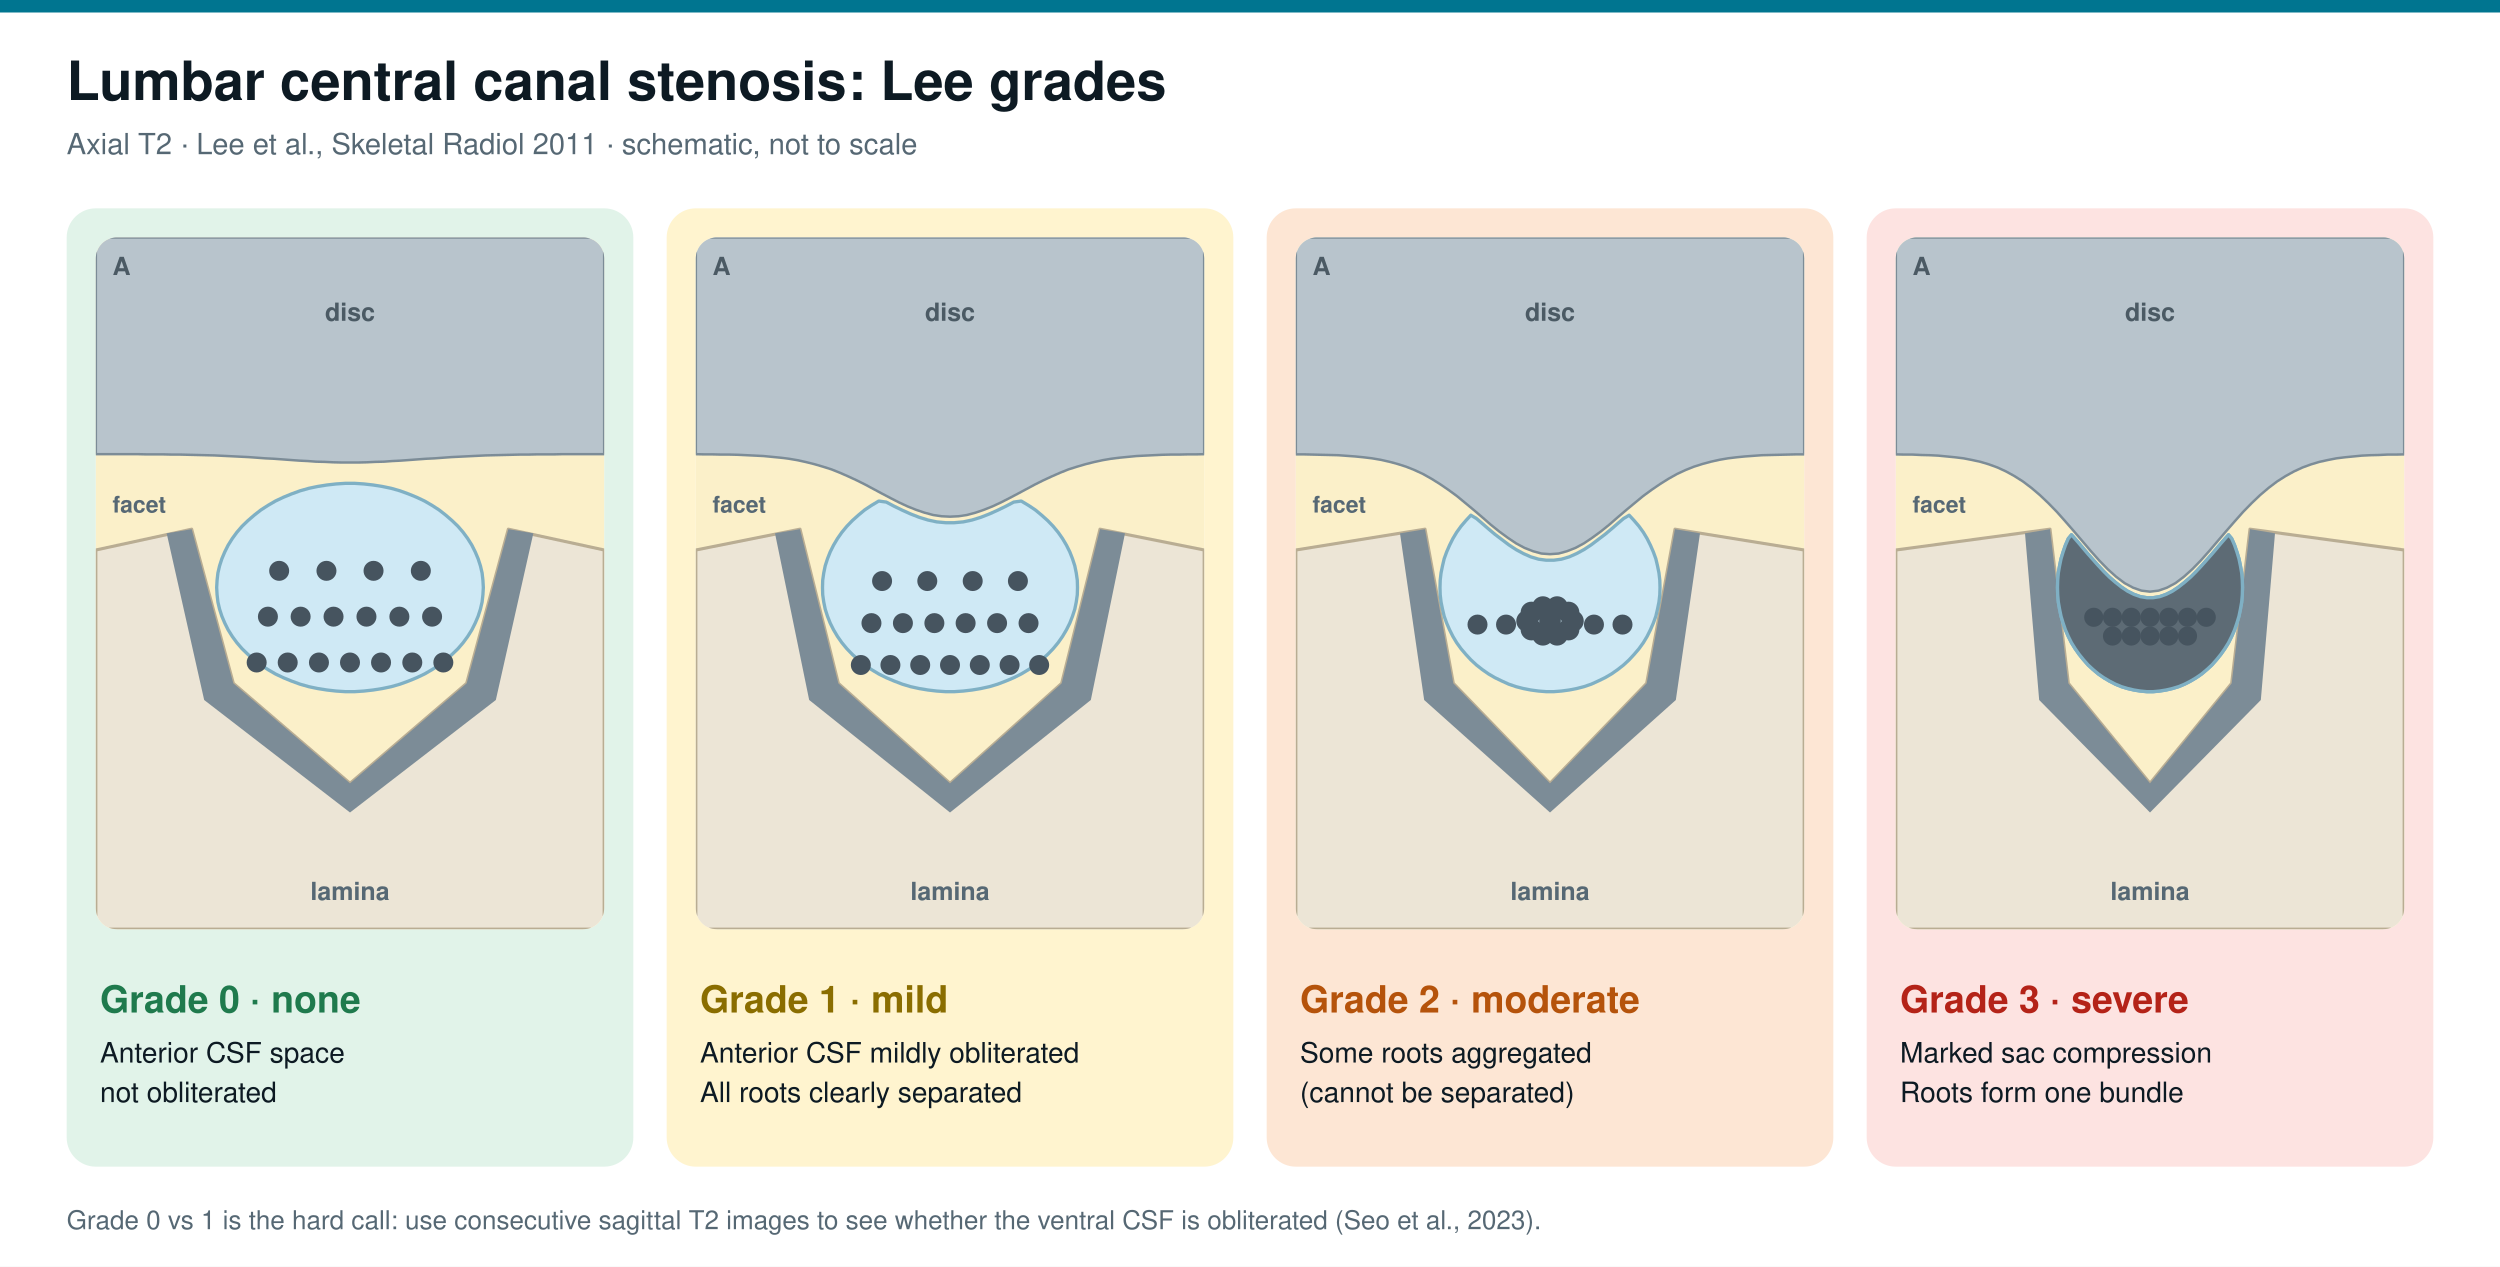
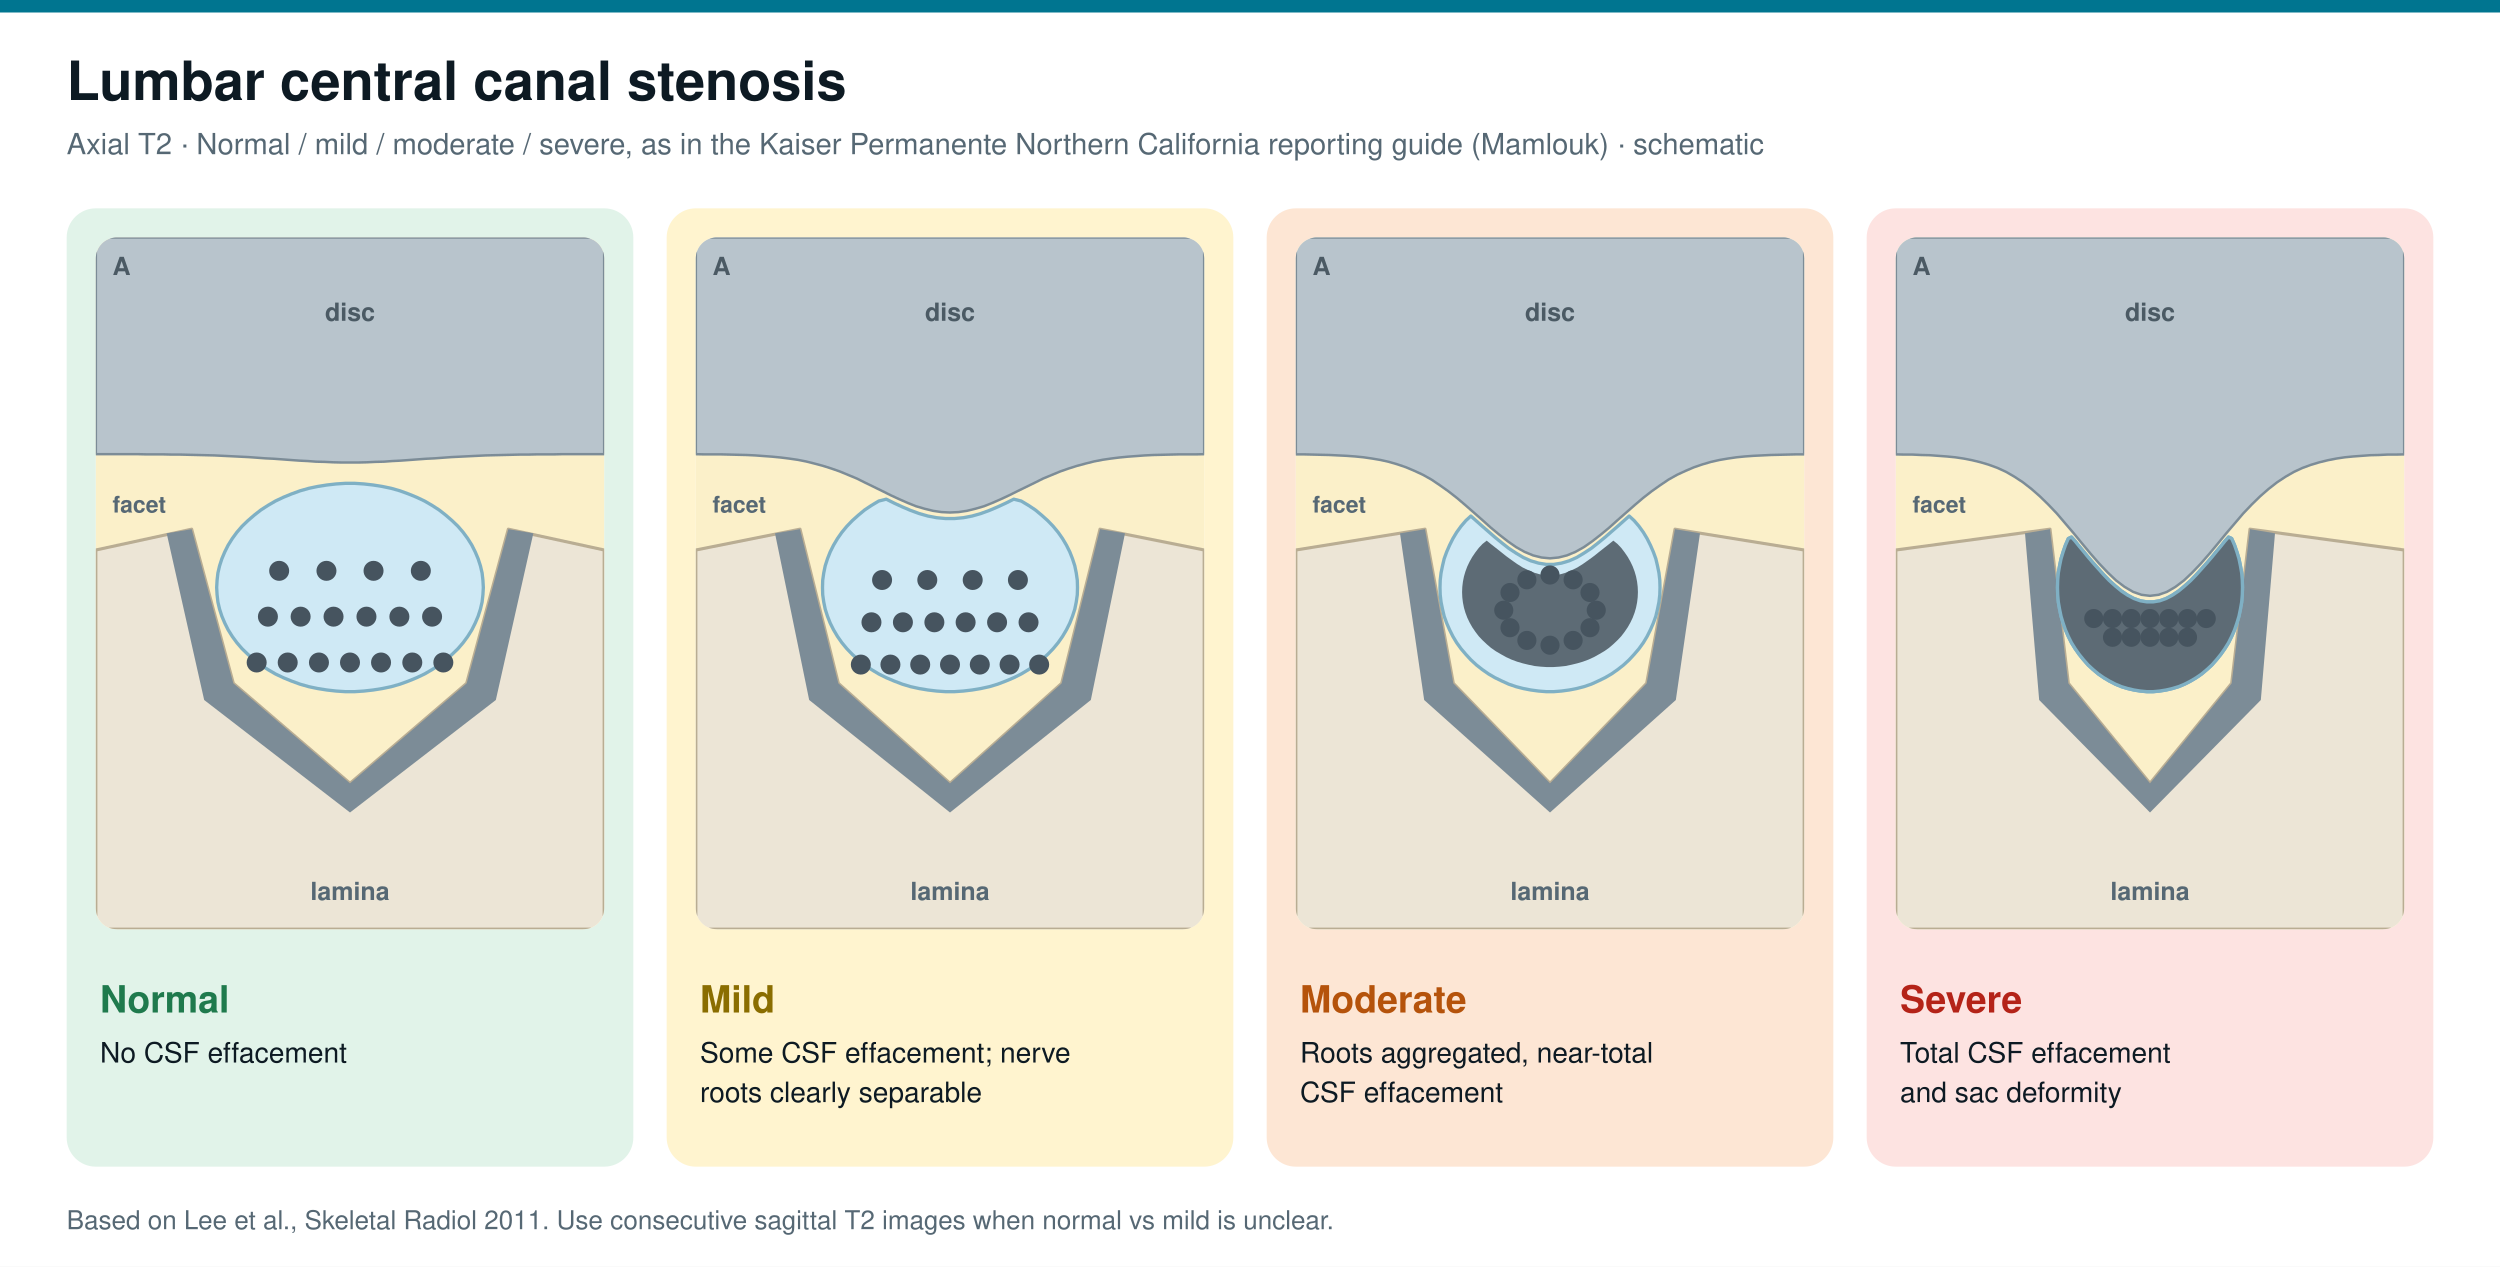
<svg xmlns="http://www.w3.org/2000/svg" viewBox="0 0 1200 608" width="1200" height="608">
  <rect width="1200" height="608" fill="#ffffff" />
  <rect width="1200" height="6" fill="#007590" />
-   <text x="32.0" y="48.0" font-family="Helvetica Neue, Helvetica, Arial, sans-serif" font-size="26" font-weight="700" fill="#0d1a23" text-anchor="start">Lumbar central canal stenosis: Lee grades</text>
-   <text x="32.0" y="74.0" font-family="Helvetica Neue, Helvetica, Arial, sans-serif" font-size="14" font-weight="400" fill="#566874" text-anchor="start">Axial T2 · Lee et al., Skeletal Radiol 2011 · schematic, not to scale</text>
+   <text x="32.0" y="48.0" font-family="Helvetica Neue, Helvetica, Arial, sans-serif" font-size="26" font-weight="700" fill="#0d1a23" text-anchor="start">Lumbar central canal stenosis</text>
+   <text x="32.0" y="74.0" font-family="Helvetica Neue, Helvetica, Arial, sans-serif" font-size="14" font-weight="400" fill="#566874" text-anchor="start">Axial T2 · Normal / mild / moderate / severe, as in the Kaiser Permanente Northern California reporting guide (Mamlouk) · schematic</text>
  <rect x="32.0" y="100" width="272.0" height="460" rx="14" fill="#e1f3e9" />
  <rect x="46.0" y="114" width="244.0" height="332" rx="10" fill="#ffffff" />
  <clipPath id="clip0">
    <rect x="46.0" y="114" width="244.0" height="332" rx="10" />
  </clipPath>
  <g clip-path="url(#clip0)">
    <rect x="46.0" y="114.0" width="244.0" height="332.0" fill="#fbf0c9" />
    <path d="M46.0,114.0 L46.0,218.0 L50.1,218.0 L54.1,218.0 L58.2,218.0 L62.3,218.0 L66.3,218.0 L70.4,218.1 L74.5,218.1 L78.5,218.1 L82.6,218.2 L86.7,218.2 L90.7,218.3 L94.8,218.4 L98.9,218.5 L102.9,218.6 L107.0,218.8 L111.1,219.0 L115.1,219.2 L119.2,219.4 L123.3,219.7 L127.3,220.0 L131.4,220.2 L135.5,220.5 L139.5,220.8 L143.6,221.1 L147.7,221.3 L151.7,221.6 L155.8,221.7 L159.9,221.9 L163.9,222.0 L168.0,222.0 L172.1,222.0 L176.1,221.9 L180.2,221.7 L184.3,221.6 L188.3,221.3 L192.4,221.1 L196.5,220.8 L200.5,220.5 L204.6,220.2 L208.7,220.0 L212.7,219.7 L216.8,219.4 L220.9,219.2 L224.9,219.0 L229.0,218.8 L233.1,218.6 L237.1,218.5 L241.2,218.4 L245.3,218.3 L249.3,218.2 L253.4,218.2 L257.5,218.1 L261.5,218.1 L265.6,218.1 L269.7,218.0 L273.7,218.0 L277.8,218.0 L281.9,218.0 L285.9,218.0 L290.0,218.0 L290.0,114.0 Z" fill="#b8c4cc" stroke="#7c8c97" stroke-width="1.2" stroke-linejoin="round" />
    <text x="168.0" y="154.0" font-family="Helvetica Neue, Helvetica, Arial, sans-serif" font-size="12" font-weight="600" fill="#4b5a64" text-anchor="middle">disc</text>
    <path d="M46.0,264.0 L92.0,254.0 L112.0,328.0 L168.0,376.0 L224.0,328.0 L244.0,254.0 L290.0,264.0 L290.0,446.0 L46.0,446.0 Z" fill="#ece5d6" stroke="#b9ad93" stroke-width="1.5" stroke-linejoin="round" />
    <path d="M92.0,254.0 L112.0,328.0 L168.0,376.0 L224.0,328.0 L244.0,254.0 L256.0,256.0 L238.0,336.0 L168.0,390.0 L98.0,336.0 L80.0,256.0 Z" fill="#7c8c97" stroke="none" stroke-width="1.5" stroke-linejoin="round" />
    <text x="168.0" y="432.0" font-family="Helvetica Neue, Helvetica, Arial, sans-serif" font-size="12" font-weight="600" fill="#566874" text-anchor="middle">lamina</text>
    <text x="54.0" y="246.0" font-family="Helvetica Neue, Helvetica, Arial, sans-serif" font-size="11" font-weight="600" fill="#566874" text-anchor="start">facet</text>
    <path d="M232.0,282.0 L231.8,285.5 L231.4,289.0 L230.6,292.4 L229.5,295.8 L228.1,299.1 L226.5,302.3 L224.5,305.5 L222.3,308.5 L219.8,311.4 L217.0,314.1 L214.0,316.7 L210.8,319.2 L207.4,321.4 L203.8,323.5 L200.0,325.3 L196.1,326.9 L192.0,328.4 L187.8,329.6 L183.5,330.5 L179.1,331.2 L174.7,331.7 L170.2,332.0 L165.8,332.0 L161.3,331.7 L156.9,331.2 L152.5,330.5 L148.2,329.6 L144.0,328.4 L139.9,326.9 L136.0,325.3 L132.2,323.5 L128.6,321.4 L125.2,319.2 L122.0,316.7 L119.0,314.1 L116.2,311.4 L113.7,308.5 L111.5,305.5 L109.5,302.3 L107.9,299.1 L106.5,295.8 L105.4,292.4 L104.6,289.0 L104.2,285.5 L104.0,282.0 L104.2,278.5 L104.6,275.0 L105.4,271.6 L106.5,268.2 L107.9,264.9 L109.5,261.7 L111.5,258.5 L113.7,255.5 L116.2,252.6 L119.0,249.9 L122.0,247.3 L125.2,244.8 L128.6,242.6 L132.2,240.5 L136.0,238.7 L139.9,237.1 L144.0,235.6 L148.2,234.4 L152.5,233.5 L156.9,232.8 L161.3,232.3 L165.8,232.0 L170.2,232.0 L174.7,232.3 L179.1,232.8 L183.5,233.5 L187.8,234.4 L192.0,235.6 L196.1,237.1 L200.0,238.7 L203.8,240.5 L207.4,242.6 L210.8,244.8 L214.0,247.3 L217.0,249.9 L219.8,252.6 L222.3,255.5 L224.5,258.5 L226.5,261.7 L228.1,264.9 L229.5,268.2 L230.6,271.6 L231.4,275.0 L231.8,278.5 Z" fill="#cfe9f5" stroke="#7fb0c4" stroke-width="1.6" stroke-linejoin="round" />
    <circle cx="123.2" cy="318.0" r="4.8" fill="#46545f" />
    <circle cx="138.1" cy="318.0" r="4.8" fill="#46545f" />
    <circle cx="153.1" cy="318.0" r="4.8" fill="#46545f" />
    <circle cx="168.0" cy="318.0" r="4.8" fill="#46545f" />
    <circle cx="182.9" cy="318.0" r="4.8" fill="#46545f" />
    <circle cx="197.9" cy="318.0" r="4.8" fill="#46545f" />
    <circle cx="212.8" cy="318.0" r="4.8" fill="#46545f" />
    <circle cx="128.6" cy="296.0" r="4.8" fill="#46545f" />
    <circle cx="144.3" cy="296.0" r="4.8" fill="#46545f" />
    <circle cx="160.1" cy="296.0" r="4.8" fill="#46545f" />
    <circle cx="175.9" cy="296.0" r="4.8" fill="#46545f" />
    <circle cx="191.7" cy="296.0" r="4.8" fill="#46545f" />
    <circle cx="207.4" cy="296.0" r="4.8" fill="#46545f" />
    <circle cx="134.0" cy="274.0" r="4.8" fill="#46545f" />
    <circle cx="156.7" cy="274.0" r="4.8" fill="#46545f" />
    <circle cx="179.3" cy="274.0" r="4.8" fill="#46545f" />
    <circle cx="202.0" cy="274.0" r="4.8" fill="#46545f" />
    <text x="54.0" y="132.0" font-family="Helvetica Neue, Helvetica, Arial, sans-serif" font-size="12" font-weight="700" fill="#4b5a64" text-anchor="start">A</text>
  </g>
-   <text x="48.0" y="486.0" font-family="Helvetica Neue, Helvetica, Arial, sans-serif" font-size="18" font-weight="700" fill="#1f7a4d" text-anchor="start">Grade 0 · none</text>
-   <text x="48.0" y="510.0" font-family="Helvetica Neue, Helvetica, Arial, sans-serif" font-size="13.5" font-weight="400" fill="#0d1a23" text-anchor="start">Anterior CSF space</text>
-   <text x="48.0" y="529.0" font-family="Helvetica Neue, Helvetica, Arial, sans-serif" font-size="13.5" font-weight="400" fill="#0d1a23" text-anchor="start">not obliterated</text>
+   <text x="48.0" y="486.0" font-family="Helvetica Neue, Helvetica, Arial, sans-serif" font-size="18" font-weight="700" fill="#1f7a4d" text-anchor="start">Normal</text>
+   <text x="48.0" y="510.0" font-family="Helvetica Neue, Helvetica, Arial, sans-serif" font-size="13.5" font-weight="400" fill="#0d1a23" text-anchor="start">No CSF effacement</text>
  <rect x="320.0" y="100" width="272.0" height="460" rx="14" fill="#fff4cf" />
  <rect x="334.0" y="114" width="244.0" height="332" rx="10" fill="#ffffff" />
  <clipPath id="clip1">
    <rect x="334.0" y="114" width="244.0" height="332" rx="10" />
  </clipPath>
  <g clip-path="url(#clip1)">
    <rect x="334.0" y="114.0" width="244.0" height="332.0" fill="#fbf0c9" />
-     <path d="M334.0,114.0 L334.0,218.0 L338.1,218.1 L342.1,218.1 L346.2,218.2 L350.3,218.2 L354.3,218.3 L358.4,218.5 L362.5,218.7 L366.5,218.9 L370.6,219.3 L374.7,219.7 L378.7,220.2 L382.8,220.9 L386.9,221.8 L390.9,222.8 L395.0,224.0 L399.1,225.3 L403.1,226.9 L407.2,228.7 L411.3,230.6 L415.3,232.6 L419.4,234.8 L423.5,237.0 L427.5,239.1 L431.6,241.2 L435.7,243.1 L439.7,244.7 L443.8,246.1 L447.9,247.2 L451.9,247.8 L456.0,248.0 L460.1,247.8 L464.1,247.2 L468.2,246.1 L472.3,244.7 L476.3,243.1 L480.4,241.2 L484.5,239.1 L488.5,237.0 L492.6,234.8 L496.7,232.6 L500.7,230.6 L504.8,228.7 L508.9,226.9 L512.9,225.3 L517.0,224.0 L521.1,222.8 L525.1,221.8 L529.2,220.9 L533.3,220.2 L537.3,219.7 L541.4,219.3 L545.5,218.9 L549.5,218.7 L553.6,218.5 L557.7,218.3 L561.7,218.2 L565.8,218.2 L569.9,218.1 L573.9,218.1 L578.0,218.0 L578.0,114.0 Z" fill="#b8c4cc" stroke="#7c8c97" stroke-width="1.2" stroke-linejoin="round" />
+     <path d="M334.0,114.0 L334.0,218.0 L338.1,218.1 L342.1,218.1 L346.2,218.1 L350.3,218.2 L354.3,218.3 L358.4,218.4 L362.5,218.6 L366.5,218.9 L370.6,219.2 L374.7,219.6 L378.7,220.1 L382.8,220.7 L386.9,221.5 L390.9,222.5 L395.0,223.6 L399.1,224.9 L403.1,226.3 L407.2,228.0 L411.3,229.7 L415.3,231.7 L419.4,233.7 L423.5,235.7 L427.5,237.7 L431.6,239.6 L435.7,241.4 L439.7,243.0 L443.8,244.2 L447.9,245.2 L451.9,245.8 L456.0,246.0 L460.1,245.8 L464.1,245.2 L468.2,244.2 L472.3,243.0 L476.3,241.4 L480.4,239.6 L484.5,237.7 L488.5,235.7 L492.6,233.7 L496.7,231.7 L500.7,229.7 L504.8,228.0 L508.9,226.3 L512.9,224.9 L517.0,223.6 L521.1,222.5 L525.1,221.5 L529.2,220.7 L533.3,220.1 L537.3,219.6 L541.4,219.2 L545.5,218.9 L549.5,218.6 L553.6,218.4 L557.7,218.3 L561.7,218.2 L565.8,218.1 L569.9,218.1 L573.9,218.1 L578.0,218.0 L578.0,114.0 Z" fill="#b8c4cc" stroke="#7c8c97" stroke-width="1.2" stroke-linejoin="round" />
    <text x="456.0" y="154.0" font-family="Helvetica Neue, Helvetica, Arial, sans-serif" font-size="12" font-weight="600" fill="#4b5a64" text-anchor="middle">disc</text>
    <path d="M334.0,264.0 L384.0,254.0 L402.4,328.0 L456.0,376.0 L509.6,328.0 L528.0,254.0 L578.0,264.0 L578.0,446.0 L334.0,446.0 Z" fill="#ece5d6" stroke="#b9ad93" stroke-width="1.5" stroke-linejoin="round" />
    <path d="M384.0,254.0 L402.4,328.0 L456.0,376.0 L509.6,328.0 L528.0,254.0 L540.0,256.0 L523.6,336.0 L456.0,390.0 L388.4,336.0 L372.0,256.0 Z" fill="#7c8c97" stroke="none" stroke-width="1.5" stroke-linejoin="round" />
    <text x="456.0" y="432.0" font-family="Helvetica Neue, Helvetica, Arial, sans-serif" font-size="12" font-weight="600" fill="#566874" text-anchor="middle">lamina</text>
    <text x="342.0" y="246.0" font-family="Helvetica Neue, Helvetica, Arial, sans-serif" font-size="11" font-weight="600" fill="#566874" text-anchor="start">facet</text>
-     <path d="M517.2,282.0 L517.1,285.5 L516.6,289.0 L515.9,292.4 L514.8,295.8 L513.5,299.1 L511.9,302.3 L510.0,305.5 L507.9,308.5 L505.5,311.4 L502.9,314.1 L500.0,316.7 L497.0,319.2 L493.7,321.4 L490.2,323.5 L486.6,325.3 L482.8,326.9 L478.9,328.4 L474.9,329.6 L470.8,330.5 L466.6,331.2 L462.4,331.7 L458.1,332.0 L453.9,332.0 L449.6,331.7 L445.4,331.2 L441.2,330.5 L437.1,329.6 L433.1,328.4 L429.2,326.9 L425.4,325.3 L421.8,323.5 L418.3,321.4 L415.0,319.2 L412.0,316.7 L409.1,314.1 L406.5,311.4 L404.1,308.5 L402.0,305.5 L400.1,302.3 L398.5,299.1 L397.2,295.8 L396.1,292.4 L395.4,289.0 L394.9,285.5 L394.8,282.0 L394.9,278.5 L395.4,275.0 L396.1,271.6 L397.2,268.2 L398.5,264.9 L400.1,261.7 L402.0,258.5 L404.1,255.5 L406.5,252.6 L409.1,249.9 L412.0,247.3 L415.0,244.8 L418.3,242.6 L421.8,240.5 L425.4,241.0 L429.2,243.0 L433.1,244.9 L437.1,246.7 L441.2,248.3 L445.4,249.6 L449.6,250.5 L453.9,250.9 L458.1,250.9 L462.4,250.5 L466.6,249.6 L470.8,248.3 L474.9,246.7 L478.9,244.9 L482.8,243.0 L486.6,241.0 L490.2,240.5 L493.7,242.6 L497.0,244.8 L500.0,247.3 L502.9,249.9 L505.5,252.6 L507.9,255.5 L510.0,258.5 L511.9,261.7 L513.5,264.9 L514.8,268.2 L515.9,271.6 L516.6,275.0 L517.1,278.5 Z" fill="#cfe9f5" stroke="#7fb0c4" stroke-width="1.6" stroke-linejoin="round" />
-     <circle cx="413.2" cy="319.2" r="4.8" fill="#46545f" />
-     <circle cx="427.4" cy="319.2" r="4.8" fill="#46545f" />
-     <circle cx="441.7" cy="319.2" r="4.8" fill="#46545f" />
-     <circle cx="456.0" cy="319.2" r="4.8" fill="#46545f" />
-     <circle cx="470.3" cy="319.2" r="4.8" fill="#46545f" />
-     <circle cx="484.6" cy="319.2" r="4.8" fill="#46545f" />
-     <circle cx="498.8" cy="319.2" r="4.8" fill="#46545f" />
-     <circle cx="418.3" cy="299.1" r="4.8" fill="#46545f" />
-     <circle cx="433.4" cy="299.1" r="4.8" fill="#46545f" />
-     <circle cx="448.5" cy="299.1" r="4.8" fill="#46545f" />
-     <circle cx="463.5" cy="299.1" r="4.8" fill="#46545f" />
-     <circle cx="478.6" cy="299.1" r="4.8" fill="#46545f" />
-     <circle cx="493.7" cy="299.1" r="4.8" fill="#46545f" />
-     <circle cx="423.4" cy="278.9" r="4.8" fill="#46545f" />
-     <circle cx="445.1" cy="278.9" r="4.8" fill="#46545f" />
-     <circle cx="466.9" cy="278.9" r="4.8" fill="#46545f" />
-     <circle cx="488.6" cy="278.9" r="4.8" fill="#46545f" />
+     <path d="M517.2,282.0 L517.1,285.5 L516.6,289.0 L515.9,292.4 L514.8,295.8 L513.5,299.1 L511.9,302.3 L510.0,305.5 L507.9,308.5 L505.5,311.4 L502.9,314.1 L500.0,316.7 L497.0,319.2 L493.7,321.4 L490.2,323.5 L486.6,325.3 L482.8,326.9 L478.9,328.4 L474.9,329.6 L470.8,330.5 L466.6,331.2 L462.4,331.7 L458.1,332.0 L453.9,332.0 L449.6,331.7 L445.4,331.2 L441.2,330.5 L437.1,329.6 L433.1,328.4 L429.2,326.9 L425.4,325.3 L421.8,323.5 L418.3,321.4 L415.0,319.2 L412.0,316.7 L409.1,314.1 L406.5,311.4 L404.1,308.5 L402.0,305.5 L400.1,302.3 L398.5,299.1 L397.2,295.8 L396.1,292.4 L395.4,289.0 L394.9,285.5 L394.8,282.0 L394.9,278.5 L395.4,275.0 L396.1,271.6 L397.2,268.2 L398.5,264.9 L400.1,261.7 L402.0,258.5 L404.1,255.5 L406.5,252.6 L409.1,249.9 L412.0,247.3 L415.0,244.8 L418.3,242.6 L421.8,240.5 L425.4,239.6 L429.2,241.5 L433.1,243.3 L437.1,245.0 L441.2,246.5 L445.4,247.7 L449.6,248.5 L453.9,248.9 L458.1,248.9 L462.4,248.5 L466.6,247.7 L470.8,246.5 L474.9,245.0 L478.9,243.3 L482.8,241.5 L486.6,239.6 L490.2,240.5 L493.7,242.6 L497.0,244.8 L500.0,247.3 L502.9,249.9 L505.5,252.6 L507.9,255.5 L510.0,258.5 L511.9,261.7 L513.5,264.9 L514.8,268.2 L515.9,271.6 L516.6,275.0 L517.1,278.5 Z" fill="#cfe9f5" stroke="#7fb0c4" stroke-width="1.6" stroke-linejoin="round" />
+     <circle cx="413.2" cy="319.0" r="4.8" fill="#46545f" />
+     <circle cx="427.4" cy="319.0" r="4.8" fill="#46545f" />
+     <circle cx="441.7" cy="319.0" r="4.8" fill="#46545f" />
+     <circle cx="456.0" cy="319.0" r="4.8" fill="#46545f" />
+     <circle cx="470.3" cy="319.0" r="4.8" fill="#46545f" />
+     <circle cx="484.6" cy="319.0" r="4.8" fill="#46545f" />
+     <circle cx="498.8" cy="319.0" r="4.8" fill="#46545f" />
+     <circle cx="418.3" cy="298.7" r="4.8" fill="#46545f" />
+     <circle cx="433.4" cy="298.7" r="4.8" fill="#46545f" />
+     <circle cx="448.5" cy="298.7" r="4.8" fill="#46545f" />
+     <circle cx="463.5" cy="298.7" r="4.8" fill="#46545f" />
+     <circle cx="478.6" cy="298.7" r="4.8" fill="#46545f" />
+     <circle cx="493.7" cy="298.7" r="4.8" fill="#46545f" />
+     <circle cx="423.4" cy="278.4" r="4.8" fill="#46545f" />
+     <circle cx="445.1" cy="278.4" r="4.8" fill="#46545f" />
+     <circle cx="466.9" cy="278.4" r="4.8" fill="#46545f" />
+     <circle cx="488.6" cy="278.4" r="4.8" fill="#46545f" />
    <text x="342.0" y="132.0" font-family="Helvetica Neue, Helvetica, Arial, sans-serif" font-size="12" font-weight="700" fill="#4b5a64" text-anchor="start">A</text>
  </g>
-   <text x="336.0" y="486.0" font-family="Helvetica Neue, Helvetica, Arial, sans-serif" font-size="18" font-weight="700" fill="#8a6d00" text-anchor="start">Grade 1 · mild</text>
-   <text x="336.0" y="510.0" font-family="Helvetica Neue, Helvetica, Arial, sans-serif" font-size="13.5" font-weight="400" fill="#0d1a23" text-anchor="start">Anterior CSF mildly obliterated</text>
-   <text x="336.0" y="529.0" font-family="Helvetica Neue, Helvetica, Arial, sans-serif" font-size="13.5" font-weight="400" fill="#0d1a23" text-anchor="start">All roots clearly separated</text>
+   <text x="336.0" y="486.0" font-family="Helvetica Neue, Helvetica, Arial, sans-serif" font-size="18" font-weight="700" fill="#8a6d00" text-anchor="start">Mild</text>
+   <text x="336.0" y="510.0" font-family="Helvetica Neue, Helvetica, Arial, sans-serif" font-size="13.5" font-weight="400" fill="#0d1a23" text-anchor="start">Some CSF effacement; nerve</text>
+   <text x="336.0" y="529.0" font-family="Helvetica Neue, Helvetica, Arial, sans-serif" font-size="13.5" font-weight="400" fill="#0d1a23" text-anchor="start">roots clearly separable</text>
  <rect x="608.0" y="100" width="272.0" height="460" rx="14" fill="#fde6d4" />
  <rect x="622.0" y="114" width="244.0" height="332" rx="10" fill="#ffffff" />
  <clipPath id="clip2">
    <rect x="622.0" y="114" width="244.0" height="332" rx="10" />
  </clipPath>
  <g clip-path="url(#clip2)">
    <rect x="622.0" y="114.0" width="244.0" height="332.0" fill="#fbf0c9" />
-     <path d="M622.0,114.0 L622.0,218.1 L626.1,218.1 L630.1,218.2 L634.2,218.3 L638.3,218.4 L642.3,218.5 L646.4,218.8 L650.5,219.1 L654.5,219.5 L658.6,220.0 L662.7,220.7 L666.7,221.6 L670.8,222.7 L674.9,224.0 L678.9,225.6 L683.0,227.5 L687.1,229.8 L691.1,232.3 L695.2,235.1 L699.3,238.1 L703.3,241.4 L707.4,244.8 L711.5,248.3 L715.5,251.8 L719.6,255.1 L723.7,258.1 L727.7,260.8 L731.8,263.0 L735.9,264.6 L739.9,265.7 L744.0,266.0 L748.1,265.7 L752.1,264.6 L756.2,263.0 L760.3,260.8 L764.3,258.1 L768.4,255.1 L772.5,251.8 L776.5,248.3 L780.6,244.8 L784.7,241.4 L788.7,238.1 L792.8,235.1 L796.9,232.3 L800.9,229.8 L805.0,227.5 L809.1,225.6 L813.1,224.0 L817.2,222.7 L821.3,221.6 L825.3,220.7 L829.4,220.0 L833.5,219.5 L837.5,219.1 L841.6,218.8 L845.7,218.5 L849.7,218.4 L853.8,218.3 L857.9,218.2 L861.9,218.1 L866.0,218.1 L866.0,114.0 Z" fill="#b8c4cc" stroke="#7c8c97" stroke-width="1.2" stroke-linejoin="round" />
+     <path d="M622.0,114.0 L622.0,218.1 L626.1,218.1 L630.1,218.2 L634.2,218.3 L638.3,218.4 L642.3,218.6 L646.4,218.8 L650.5,219.1 L654.5,219.5 L658.6,220.1 L662.7,220.8 L666.7,221.7 L670.8,222.9 L674.9,224.3 L678.9,226.0 L683.0,227.9 L687.1,230.2 L691.1,232.9 L695.2,235.8 L699.3,239.0 L703.3,242.4 L707.4,246.0 L711.5,249.6 L715.5,253.2 L719.6,256.6 L723.7,259.8 L727.7,262.6 L731.8,264.9 L735.9,266.6 L739.9,267.6 L744.0,268.0 L748.1,267.6 L752.1,266.6 L756.2,264.9 L760.3,262.6 L764.3,259.8 L768.4,256.6 L772.5,253.2 L776.5,249.6 L780.6,246.0 L784.7,242.4 L788.7,239.0 L792.8,235.8 L796.9,232.9 L800.9,230.2 L805.0,227.9 L809.1,226.0 L813.1,224.3 L817.2,222.9 L821.3,221.7 L825.3,220.8 L829.4,220.1 L833.5,219.5 L837.5,219.1 L841.6,218.8 L845.7,218.6 L849.7,218.4 L853.8,218.3 L857.9,218.2 L861.9,218.1 L866.0,218.1 L866.0,114.0 Z" fill="#b8c4cc" stroke="#7c8c97" stroke-width="1.2" stroke-linejoin="round" />
    <text x="744.0" y="154.0" font-family="Helvetica Neue, Helvetica, Arial, sans-serif" font-size="12" font-weight="600" fill="#4b5a64" text-anchor="middle">disc</text>
    <path d="M622.0,264.0 L684.0,254.0 L697.6,328.0 L744.0,376.0 L790.4,328.0 L804.0,254.0 L866.0,264.0 L866.0,446.0 L622.0,446.0 Z" fill="#ece5d6" stroke="#b9ad93" stroke-width="1.5" stroke-linejoin="round" />
    <path d="M684.0,254.0 L697.6,328.0 L744.0,376.0 L790.4,328.0 L804.0,254.0 L816.0,256.0 L804.4,336.0 L744.0,390.0 L683.6,336.0 L672.0,256.0 Z" fill="#7c8c97" stroke="none" stroke-width="1.5" stroke-linejoin="round" />
    <text x="744.0" y="432.0" font-family="Helvetica Neue, Helvetica, Arial, sans-serif" font-size="12" font-weight="600" fill="#566874" text-anchor="middle">lamina</text>
    <text x="630.0" y="246.0" font-family="Helvetica Neue, Helvetica, Arial, sans-serif" font-size="11" font-weight="600" fill="#566874" text-anchor="start">facet</text>
-     <path d="M796.8,282.0 L796.7,285.5 L796.3,289.0 L795.6,292.4 L794.8,295.8 L793.6,299.1 L792.2,302.3 L790.6,305.5 L788.8,308.5 L786.7,311.4 L784.4,314.1 L782.0,316.7 L779.3,319.2 L776.5,321.4 L773.5,323.5 L770.4,325.3 L767.1,326.9 L763.8,328.4 L760.3,329.6 L756.8,330.5 L753.2,331.2 L749.5,331.7 L745.8,332.0 L742.2,332.0 L738.5,331.7 L734.8,331.2 L731.2,330.5 L727.7,329.6 L724.2,328.4 L720.9,326.9 L717.6,325.3 L714.5,323.5 L711.5,321.4 L708.7,319.2 L706.0,316.7 L703.6,314.1 L701.3,311.4 L699.2,308.5 L697.4,305.5 L695.8,302.3 L694.4,299.1 L693.2,295.8 L692.4,292.4 L691.7,289.0 L691.3,285.5 L691.2,282.0 L691.3,278.5 L691.7,275.0 L692.4,271.6 L693.2,268.2 L694.4,264.9 L695.8,261.7 L697.4,258.5 L699.2,255.5 L701.3,252.6 L703.6,249.9 L706.0,247.3 L708.7,248.9 L711.5,251.3 L714.5,253.9 L717.6,256.5 L720.9,259.0 L724.2,261.5 L727.7,263.8 L731.2,265.7 L734.8,267.3 L738.5,268.4 L742.2,268.9 L745.8,268.9 L749.5,268.4 L753.2,267.3 L756.8,265.7 L760.3,263.8 L763.8,261.5 L767.1,259.0 L770.4,256.5 L773.5,253.9 L776.5,251.3 L779.3,248.9 L782.0,247.3 L784.4,249.9 L786.7,252.6 L788.8,255.5 L790.6,258.5 L792.2,261.7 L793.6,264.9 L794.8,268.2 L795.6,271.6 L796.3,275.0 L796.7,278.5 Z" fill="#cfe9f5" stroke="#7fb0c4" stroke-width="1.6" stroke-linejoin="round" />
-     <circle cx="709.2" cy="299.8" r="4.8" fill="#46545f" />
-     <circle cx="722.9" cy="299.8" r="4.8" fill="#46545f" />
-     <circle cx="765.1" cy="299.8" r="4.8" fill="#46545f" />
-     <circle cx="778.8" cy="299.8" r="4.8" fill="#46545f" />
-     <circle cx="755.0" cy="298.1" r="5.2" fill="#46545f" />
-     <circle cx="752.9" cy="302.2" r="5.2" fill="#46545f" />
-     <circle cx="747.4" cy="304.7" r="5.2" fill="#46545f" />
-     <circle cx="740.6" cy="304.7" r="5.2" fill="#46545f" />
-     <circle cx="735.1" cy="302.2" r="5.2" fill="#46545f" />
-     <circle cx="733.0" cy="298.1" r="5.2" fill="#46545f" />
-     <circle cx="735.1" cy="294.0" r="5.2" fill="#46545f" />
-     <circle cx="740.6" cy="291.4" r="5.2" fill="#46545f" />
-     <circle cx="747.4" cy="291.4" r="5.2" fill="#46545f" />
-     <circle cx="752.9" cy="294.0" r="5.2" fill="#46545f" />
-     <circle cx="744.0" cy="298.1" r="5.2" fill="#46545f" />
+     <path d="M796.8,282.0 L796.7,285.5 L796.3,289.0 L795.6,292.4 L794.8,295.8 L793.6,299.1 L792.2,302.3 L790.6,305.5 L788.8,308.5 L786.7,311.4 L784.4,314.1 L782.0,316.7 L779.3,319.2 L776.5,321.4 L773.5,323.5 L770.4,325.3 L767.1,326.9 L763.8,328.4 L760.3,329.6 L756.8,330.5 L753.2,331.2 L749.5,331.7 L745.8,332.0 L742.2,332.0 L738.5,331.7 L734.8,331.2 L731.2,330.5 L727.7,329.6 L724.2,328.4 L720.9,326.9 L717.6,325.3 L714.5,323.5 L711.5,321.4 L708.7,319.2 L706.0,316.7 L703.6,314.1 L701.3,311.4 L699.2,308.5 L697.4,305.5 L695.8,302.3 L694.4,299.1 L693.2,295.8 L692.4,292.4 L691.7,289.0 L691.3,285.5 L691.2,282.0 L691.3,278.5 L691.7,275.0 L692.4,271.6 L693.2,268.2 L694.4,264.9 L695.8,261.7 L697.4,258.5 L699.2,255.5 L701.3,252.6 L703.6,249.9 L706.0,247.7 L708.7,250.1 L711.5,252.6 L714.5,255.2 L717.6,257.9 L720.9,260.6 L724.2,263.2 L727.7,265.5 L731.2,267.6 L734.8,269.2 L738.5,270.3 L742.2,270.9 L745.8,270.9 L749.5,270.3 L753.2,269.2 L756.8,267.6 L760.3,265.5 L763.8,263.2 L767.1,260.6 L770.4,257.9 L773.5,255.2 L776.5,252.6 L779.3,250.1 L782.0,247.7 L784.4,249.9 L786.7,252.6 L788.8,255.5 L790.6,258.5 L792.2,261.7 L793.6,264.9 L794.8,268.2 L795.6,271.6 L796.3,275.0 L796.7,278.5 Z" fill="#cfe9f5" stroke="#7fb0c4" stroke-width="1.6" stroke-linejoin="round" />
+     <path d="M786.2,284.2 L786.1,286.7 L785.8,289.2 L785.3,291.7 L784.6,294.1 L783.7,296.5 L782.6,298.8 L781.3,301.1 L779.8,303.3 L778.2,305.4 L776.4,307.3 L774.4,309.2 L772.3,311.0 L770.0,312.6 L767.6,314.0 L765.1,315.4 L762.5,316.6 L759.8,317.6 L757.1,318.4 L754.2,319.1 L751.3,319.7 L748.4,320.0 L745.5,320.2 L742.5,320.2 L739.6,320.0 L736.7,319.7 L733.8,319.1 L730.9,318.4 L728.2,317.6 L725.5,316.6 L722.9,315.4 L720.4,314.0 L718.0,312.6 L715.7,311.0 L713.6,309.2 L711.6,307.3 L709.8,305.4 L708.2,303.3 L706.7,301.1 L705.4,298.8 L704.3,296.5 L703.4,294.1 L702.7,291.7 L702.2,289.2 L701.9,286.7 L701.8,284.2 L701.9,281.7 L702.2,279.2 L702.7,276.7 L703.4,274.3 L704.3,271.9 L705.4,269.6 L706.7,267.3 L708.2,265.1 L709.8,263.0 L711.6,261.1 L713.6,259.5 L715.7,261.2 L718.0,263.0 L720.4,264.9 L722.9,266.9 L725.5,268.8 L728.2,270.7 L730.9,272.4 L733.8,273.8 L736.7,275.0 L739.6,275.8 L742.5,276.2 L745.5,276.2 L748.4,275.8 L751.3,275.0 L754.2,273.8 L757.1,272.4 L759.8,270.7 L762.5,268.8 L765.1,266.9 L767.6,264.9 L770.0,263.0 L772.3,261.2 L774.4,259.5 L776.4,261.1 L778.2,263.0 L779.8,265.1 L781.3,267.3 L782.6,269.6 L783.7,271.9 L784.6,274.3 L785.3,276.7 L785.8,279.2 L786.1,281.7 Z" fill="#5d6b75" stroke="none" stroke-width="1.5" stroke-linejoin="round" />
+     <circle cx="766.2" cy="292.9" r="4.6" fill="#46545f" />
+     <circle cx="763.2" cy="301.3" r="4.6" fill="#46545f" />
+     <circle cx="755.1" cy="307.4" r="4.6" fill="#46545f" />
+     <circle cx="744.0" cy="309.7" r="4.6" fill="#46545f" />
+     <circle cx="732.9" cy="307.4" r="4.6" fill="#46545f" />
+     <circle cx="724.8" cy="301.3" r="4.6" fill="#46545f" />
+     <circle cx="721.8" cy="292.9" r="4.6" fill="#46545f" />
+     <circle cx="724.8" cy="284.4" r="4.6" fill="#46545f" />
+     <circle cx="732.9" cy="278.3" r="4.6" fill="#46545f" />
+     <circle cx="744.0" cy="276.0" r="4.6" fill="#46545f" />
+     <circle cx="755.1" cy="278.3" r="4.6" fill="#46545f" />
+     <circle cx="763.2" cy="284.4" r="4.6" fill="#46545f" />
    <text x="630.0" y="132.0" font-family="Helvetica Neue, Helvetica, Arial, sans-serif" font-size="12" font-weight="700" fill="#4b5a64" text-anchor="start">A</text>
  </g>
-   <text x="624.0" y="486.0" font-family="Helvetica Neue, Helvetica, Arial, sans-serif" font-size="18" font-weight="700" fill="#b5530b" text-anchor="start">Grade 2 · moderate</text>
-   <text x="624.0" y="510.0" font-family="Helvetica Neue, Helvetica, Arial, sans-serif" font-size="13.5" font-weight="400" fill="#0d1a23" text-anchor="start">Some roots aggregated</text>
-   <text x="624.0" y="529.0" font-family="Helvetica Neue, Helvetica, Arial, sans-serif" font-size="13.5" font-weight="400" fill="#0d1a23" text-anchor="start">(cannot be separated)</text>
+   <text x="624.0" y="486.0" font-family="Helvetica Neue, Helvetica, Arial, sans-serif" font-size="18" font-weight="700" fill="#b5530b" text-anchor="start">Moderate</text>
+   <text x="624.0" y="510.0" font-family="Helvetica Neue, Helvetica, Arial, sans-serif" font-size="13.5" font-weight="400" fill="#0d1a23" text-anchor="start">Roots aggregated, near-total</text>
+   <text x="624.0" y="529.0" font-family="Helvetica Neue, Helvetica, Arial, sans-serif" font-size="13.5" font-weight="400" fill="#0d1a23" text-anchor="start">CSF effacement</text>
  <rect x="896.0" y="100" width="272.0" height="460" rx="14" fill="#fde3e1" />
  <rect x="910.0" y="114" width="244.0" height="332" rx="10" fill="#ffffff" />
  <clipPath id="clip3">
    <rect x="910.0" y="114" width="244.0" height="332" rx="10" />
  </clipPath>
  <g clip-path="url(#clip3)">
    <rect x="910.0" y="114.0" width="244.0" height="332.0" fill="#fbf0c9" />
-     <path d="M910.0,114.0 L910.0,218.1 L914.1,218.2 L918.1,218.2 L922.2,218.4 L926.3,218.5 L930.3,218.7 L934.4,219.1 L938.5,219.5 L942.5,220.0 L946.6,220.8 L950.7,221.7 L954.7,222.9 L958.8,224.4 L962.9,226.3 L966.9,228.5 L971.0,231.1 L975.1,234.2 L979.1,237.6 L983.2,241.5 L987.3,245.7 L991.3,250.2 L995.4,254.9 L999.5,259.7 L1003.5,264.4 L1007.6,269.0 L1011.7,273.2 L1015.7,276.8 L1019.8,279.9 L1023.9,282.1 L1027.9,283.5 L1032.0,284.0 L1036.1,283.5 L1040.1,282.1 L1044.2,279.9 L1048.3,276.8 L1052.3,273.2 L1056.4,269.0 L1060.5,264.4 L1064.5,259.7 L1068.6,254.9 L1072.7,250.2 L1076.7,245.7 L1080.8,241.5 L1084.9,237.6 L1088.9,234.2 L1093.0,231.1 L1097.1,228.5 L1101.1,226.3 L1105.2,224.4 L1109.3,222.9 L1113.3,221.7 L1117.4,220.8 L1121.5,220.0 L1125.5,219.5 L1129.6,219.1 L1133.7,218.7 L1137.7,218.5 L1141.8,218.4 L1145.9,218.2 L1149.9,218.2 L1154.0,218.1 L1154.0,114.0 Z" fill="#b8c4cc" stroke="#7c8c97" stroke-width="1.2" stroke-linejoin="round" />
+     <path d="M910.0,114.0 L910.0,218.1 L914.1,218.2 L918.1,218.2 L922.2,218.4 L926.3,218.5 L930.3,218.8 L934.4,219.1 L938.5,219.5 L942.5,220.1 L946.6,220.9 L950.7,221.9 L954.7,223.1 L958.8,224.6 L962.9,226.5 L966.9,228.8 L971.0,231.5 L975.1,234.7 L979.1,238.2 L983.2,242.2 L987.3,246.5 L991.3,251.2 L995.4,256.0 L999.5,261.0 L1003.5,265.8 L1007.6,270.5 L1011.7,274.8 L1015.7,278.6 L1019.8,281.7 L1023.9,284.1 L1027.9,285.5 L1032.0,286.0 L1036.1,285.5 L1040.1,284.1 L1044.2,281.7 L1048.3,278.6 L1052.3,274.8 L1056.4,270.5 L1060.5,265.8 L1064.5,261.0 L1068.6,256.0 L1072.7,251.2 L1076.7,246.5 L1080.8,242.2 L1084.9,238.2 L1088.9,234.7 L1093.0,231.5 L1097.1,228.8 L1101.1,226.5 L1105.2,224.6 L1109.3,223.1 L1113.3,221.9 L1117.4,220.9 L1121.5,220.1 L1125.5,219.5 L1129.6,219.1 L1133.7,218.8 L1137.7,218.5 L1141.8,218.4 L1145.9,218.2 L1149.9,218.2 L1154.0,218.1 L1154.0,114.0 Z" fill="#b8c4cc" stroke="#7c8c97" stroke-width="1.2" stroke-linejoin="round" />
    <text x="1032.0" y="154.0" font-family="Helvetica Neue, Helvetica, Arial, sans-serif" font-size="12" font-weight="600" fill="#4b5a64" text-anchor="middle">disc</text>
    <path d="M910.0,264.0 L984.0,254.0 L992.8,328.0 L1032.0,376.0 L1071.2,328.0 L1080.0,254.0 L1154.0,264.0 L1154.0,446.0 L910.0,446.0 Z" fill="#ece5d6" stroke="#b9ad93" stroke-width="1.5" stroke-linejoin="round" />
    <path d="M984.0,254.0 L992.8,328.0 L1032.0,376.0 L1071.2,328.0 L1080.0,254.0 L1092.0,256.0 L1085.2,336.0 L1032.0,390.0 L978.8,336.0 L972.0,256.0 Z" fill="#7c8c97" stroke="none" stroke-width="1.5" stroke-linejoin="round" />
    <text x="1032.0" y="432.0" font-family="Helvetica Neue, Helvetica, Arial, sans-serif" font-size="12" font-weight="600" fill="#566874" text-anchor="middle">lamina</text>
    <text x="918.0" y="246.0" font-family="Helvetica Neue, Helvetica, Arial, sans-serif" font-size="11" font-weight="600" fill="#566874" text-anchor="start">facet</text>
-     <path d="M1076.4,282.0 L1076.3,285.5 L1076.0,289.0 L1075.4,292.4 L1074.7,295.8 L1073.7,299.1 L1072.6,302.3 L1071.2,305.5 L1069.7,308.5 L1067.9,311.4 L1066.0,314.1 L1063.9,316.7 L1061.7,319.2 L1059.3,321.4 L1056.8,323.5 L1054.2,325.3 L1051.5,326.9 L1048.6,328.4 L1045.7,329.6 L1042.7,330.5 L1039.7,331.2 L1036.6,331.7 L1033.5,332.0 L1030.5,332.0 L1027.4,331.7 L1024.3,331.2 L1021.3,330.5 L1018.3,329.6 L1015.4,328.4 L1012.5,326.9 L1009.8,325.3 L1007.2,323.5 L1004.7,321.4 L1002.3,319.2 L1000.1,316.7 L998.0,314.1 L996.1,311.4 L994.3,308.5 L992.8,305.5 L991.4,302.3 L990.3,299.1 L989.3,295.8 L988.6,292.4 L988.0,289.0 L987.7,285.5 L987.6,282.0 L987.7,278.5 L988.0,275.0 L988.6,271.6 L989.3,268.2 L990.3,264.9 L991.4,261.7 L992.8,258.5 L994.3,256.7 L996.1,258.7 L998.0,260.9 L1000.1,263.4 L1002.3,266.0 L1004.7,268.7 L1007.2,271.5 L1009.8,274.3 L1012.5,277.0 L1015.4,279.5 L1018.3,281.8 L1021.3,283.8 L1024.3,285.3 L1027.4,286.4 L1030.5,286.9 L1033.5,286.9 L1036.6,286.4 L1039.7,285.3 L1042.7,283.8 L1045.7,281.8 L1048.6,279.5 L1051.5,277.0 L1054.2,274.3 L1056.8,271.5 L1059.3,268.7 L1061.7,266.0 L1063.9,263.4 L1066.0,260.9 L1067.9,258.7 L1069.7,256.7 L1071.2,258.5 L1072.6,261.7 L1073.7,264.9 L1074.7,268.2 L1075.4,271.6 L1076.0,275.0 L1076.3,278.5 Z" fill="#cfe9f5" stroke="#7fb0c4" stroke-width="1.6" stroke-linejoin="round" />
-     <path d="M1076.4,282.0 L1076.3,285.5 L1076.0,289.0 L1075.4,292.4 L1074.7,295.8 L1073.7,299.1 L1072.6,302.3 L1071.2,305.5 L1069.7,308.5 L1067.9,311.4 L1066.0,314.1 L1063.9,316.7 L1061.7,319.2 L1059.3,321.4 L1056.8,323.5 L1054.2,325.3 L1051.5,326.9 L1048.6,328.4 L1045.7,329.6 L1042.7,330.5 L1039.7,331.2 L1036.6,331.7 L1033.5,332.0 L1030.5,332.0 L1027.4,331.7 L1024.3,331.2 L1021.3,330.5 L1018.3,329.6 L1015.4,328.4 L1012.5,326.9 L1009.8,325.3 L1007.2,323.5 L1004.7,321.4 L1002.3,319.2 L1000.1,316.7 L998.0,314.1 L996.1,311.4 L994.3,308.5 L992.8,305.5 L991.4,302.3 L990.3,299.1 L989.3,295.8 L988.6,292.4 L988.0,289.0 L987.7,285.5 L987.6,282.0 L987.7,278.5 L988.0,275.0 L988.6,271.6 L989.3,268.2 L990.3,264.9 L991.4,261.7 L992.8,258.5 L994.3,256.7 L996.1,258.7 L998.0,260.9 L1000.1,263.4 L1002.3,266.0 L1004.7,268.7 L1007.2,271.5 L1009.8,274.3 L1012.5,277.0 L1015.4,279.5 L1018.3,281.8 L1021.3,283.8 L1024.3,285.3 L1027.4,286.4 L1030.5,286.9 L1033.5,286.9 L1036.6,286.4 L1039.7,285.3 L1042.7,283.8 L1045.7,281.8 L1048.6,279.5 L1051.5,277.0 L1054.2,274.3 L1056.8,271.5 L1059.3,268.7 L1061.7,266.0 L1063.9,263.4 L1066.0,260.9 L1067.9,258.7 L1069.7,256.7 L1071.2,258.5 L1072.6,261.7 L1073.7,264.9 L1074.7,268.2 L1075.4,271.6 L1076.0,275.0 L1076.3,278.5 Z" fill="#5d6b75" stroke="#7fb0c4" stroke-width="1.6" stroke-linejoin="round" />
-     <circle cx="1005.0" cy="296.3" r="4.6" fill="#46545f" />
-     <circle cx="1014.0" cy="296.3" r="4.6" fill="#46545f" />
-     <circle cx="1023.0" cy="296.3" r="4.6" fill="#46545f" />
-     <circle cx="1032.0" cy="296.3" r="4.6" fill="#46545f" />
-     <circle cx="1041.0" cy="296.3" r="4.6" fill="#46545f" />
-     <circle cx="1050.0" cy="296.3" r="4.6" fill="#46545f" />
-     <circle cx="1059.0" cy="296.3" r="4.6" fill="#46545f" />
-     <circle cx="1014.0" cy="305.3" r="4.6" fill="#46545f" />
-     <circle cx="1023.0" cy="305.3" r="4.6" fill="#46545f" />
-     <circle cx="1032.0" cy="305.3" r="4.6" fill="#46545f" />
-     <circle cx="1041.0" cy="305.3" r="4.6" fill="#46545f" />
-     <circle cx="1050.0" cy="305.3" r="4.6" fill="#46545f" />
+     <path d="M1076.4,282.0 L1076.3,285.5 L1076.0,289.0 L1075.4,292.4 L1074.7,295.8 L1073.7,299.1 L1072.6,302.3 L1071.2,305.5 L1069.7,308.5 L1067.9,311.4 L1066.0,314.1 L1063.9,316.7 L1061.7,319.2 L1059.3,321.4 L1056.8,323.5 L1054.2,325.3 L1051.5,326.9 L1048.6,328.4 L1045.7,329.6 L1042.7,330.5 L1039.7,331.2 L1036.6,331.7 L1033.5,332.0 L1030.5,332.0 L1027.4,331.7 L1024.3,331.2 L1021.3,330.5 L1018.3,329.6 L1015.4,328.4 L1012.5,326.9 L1009.8,325.3 L1007.2,323.5 L1004.7,321.4 L1002.3,319.2 L1000.1,316.7 L998.0,314.1 L996.1,311.4 L994.3,308.5 L992.8,305.5 L991.4,302.3 L990.3,299.1 L989.3,295.8 L988.6,292.4 L988.0,289.0 L987.7,285.5 L987.6,282.0 L987.7,278.5 L988.0,275.0 L988.6,271.6 L989.3,268.2 L990.3,264.9 L991.4,261.7 L992.8,258.5 L994.3,257.8 L996.1,259.8 L998.0,262.2 L1000.1,264.7 L1002.3,267.4 L1004.7,270.2 L1007.2,273.0 L1009.8,275.9 L1012.5,278.7 L1015.4,281.3 L1018.3,283.7 L1021.3,285.7 L1024.3,287.3 L1027.4,288.4 L1030.5,288.9 L1033.5,288.9 L1036.6,288.4 L1039.7,287.3 L1042.7,285.7 L1045.7,283.7 L1048.6,281.3 L1051.5,278.7 L1054.2,275.9 L1056.8,273.0 L1059.3,270.2 L1061.7,267.4 L1063.9,264.7 L1066.0,262.2 L1067.9,259.8 L1069.7,257.8 L1071.2,258.5 L1072.6,261.7 L1073.7,264.9 L1074.7,268.2 L1075.4,271.6 L1076.0,275.0 L1076.3,278.5 Z" fill="#cfe9f5" stroke="#7fb0c4" stroke-width="1.6" stroke-linejoin="round" />
+     <path d="M1076.4,282.0 L1076.3,285.5 L1076.0,289.0 L1075.4,292.4 L1074.7,295.8 L1073.7,299.1 L1072.6,302.3 L1071.2,305.5 L1069.7,308.5 L1067.9,311.4 L1066.0,314.1 L1063.9,316.7 L1061.7,319.2 L1059.3,321.4 L1056.8,323.5 L1054.2,325.3 L1051.5,326.9 L1048.6,328.4 L1045.7,329.6 L1042.7,330.5 L1039.7,331.2 L1036.6,331.7 L1033.5,332.0 L1030.5,332.0 L1027.4,331.7 L1024.3,331.2 L1021.3,330.5 L1018.3,329.6 L1015.4,328.4 L1012.5,326.9 L1009.8,325.3 L1007.2,323.5 L1004.7,321.4 L1002.3,319.2 L1000.1,316.7 L998.0,314.1 L996.1,311.4 L994.3,308.5 L992.8,305.5 L991.4,302.3 L990.3,299.1 L989.3,295.8 L988.6,292.4 L988.0,289.0 L987.7,285.5 L987.6,282.0 L987.7,278.5 L988.0,275.0 L988.6,271.6 L989.3,268.2 L990.3,264.9 L991.4,261.7 L992.8,258.5 L994.3,257.8 L996.1,259.8 L998.0,262.2 L1000.1,264.7 L1002.3,267.4 L1004.7,270.2 L1007.2,273.0 L1009.8,275.9 L1012.5,278.7 L1015.4,281.3 L1018.3,283.7 L1021.3,285.7 L1024.3,287.3 L1027.4,288.4 L1030.5,288.9 L1033.5,288.9 L1036.6,288.4 L1039.7,287.3 L1042.7,285.7 L1045.7,283.7 L1048.6,281.3 L1051.5,278.7 L1054.2,275.9 L1056.8,273.0 L1059.3,270.2 L1061.7,267.4 L1063.9,264.7 L1066.0,262.2 L1067.9,259.8 L1069.7,257.8 L1071.2,258.5 L1072.6,261.7 L1073.7,264.9 L1074.7,268.2 L1075.4,271.6 L1076.0,275.0 L1076.3,278.5 Z" fill="#5d6b75" stroke="#7fb0c4" stroke-width="1.6" stroke-linejoin="round" />
+     <circle cx="1005.0" cy="296.9" r="4.6" fill="#46545f" />
+     <circle cx="1014.0" cy="296.9" r="4.6" fill="#46545f" />
+     <circle cx="1023.0" cy="296.9" r="4.6" fill="#46545f" />
+     <circle cx="1032.0" cy="296.9" r="4.6" fill="#46545f" />
+     <circle cx="1041.0" cy="296.9" r="4.6" fill="#46545f" />
+     <circle cx="1050.0" cy="296.9" r="4.6" fill="#46545f" />
+     <circle cx="1059.0" cy="296.9" r="4.6" fill="#46545f" />
+     <circle cx="1014.0" cy="305.9" r="4.6" fill="#46545f" />
+     <circle cx="1023.0" cy="305.9" r="4.6" fill="#46545f" />
+     <circle cx="1032.0" cy="305.9" r="4.6" fill="#46545f" />
+     <circle cx="1041.0" cy="305.9" r="4.6" fill="#46545f" />
+     <circle cx="1050.0" cy="305.9" r="4.6" fill="#46545f" />
    <text x="918.0" y="132.0" font-family="Helvetica Neue, Helvetica, Arial, sans-serif" font-size="12" font-weight="700" fill="#4b5a64" text-anchor="start">A</text>
  </g>
-   <text x="912.0" y="486.0" font-family="Helvetica Neue, Helvetica, Arial, sans-serif" font-size="18" font-weight="700" fill="#b42318" text-anchor="start">Grade 3 · severe</text>
-   <text x="912.0" y="510.0" font-family="Helvetica Neue, Helvetica, Arial, sans-serif" font-size="13.5" font-weight="400" fill="#0d1a23" text-anchor="start">Marked sac compression</text>
-   <text x="912.0" y="529.0" font-family="Helvetica Neue, Helvetica, Arial, sans-serif" font-size="13.5" font-weight="400" fill="#0d1a23" text-anchor="start">Roots form one bundle</text>
-   <text x="32.0" y="590.0" font-family="Helvetica Neue, Helvetica, Arial, sans-serif" font-size="12.5" font-weight="400" fill="#566874" text-anchor="start">Grade 0 vs 1 is the hard call: use consecutive sagittal T2 images to see whether the ventral CSF is obliterated (Seo et al., 2023).</text>
+   <text x="912.0" y="486.0" font-family="Helvetica Neue, Helvetica, Arial, sans-serif" font-size="18" font-weight="700" fill="#b42318" text-anchor="start">Severe</text>
+   <text x="912.0" y="510.0" font-family="Helvetica Neue, Helvetica, Arial, sans-serif" font-size="13.5" font-weight="400" fill="#0d1a23" text-anchor="start">Total CSF effacement</text>
+   <text x="912.0" y="529.0" font-family="Helvetica Neue, Helvetica, Arial, sans-serif" font-size="13.5" font-weight="400" fill="#0d1a23" text-anchor="start">and sac deformity</text>
+   <text x="32.0" y="590.0" font-family="Helvetica Neue, Helvetica, Arial, sans-serif" font-size="12.5" font-weight="400" fill="#566874" text-anchor="start">Based on Lee et al., Skeletal Radiol 2011. Use consecutive sagittal T2 images when normal vs mild is unclear.</text>
</svg>
